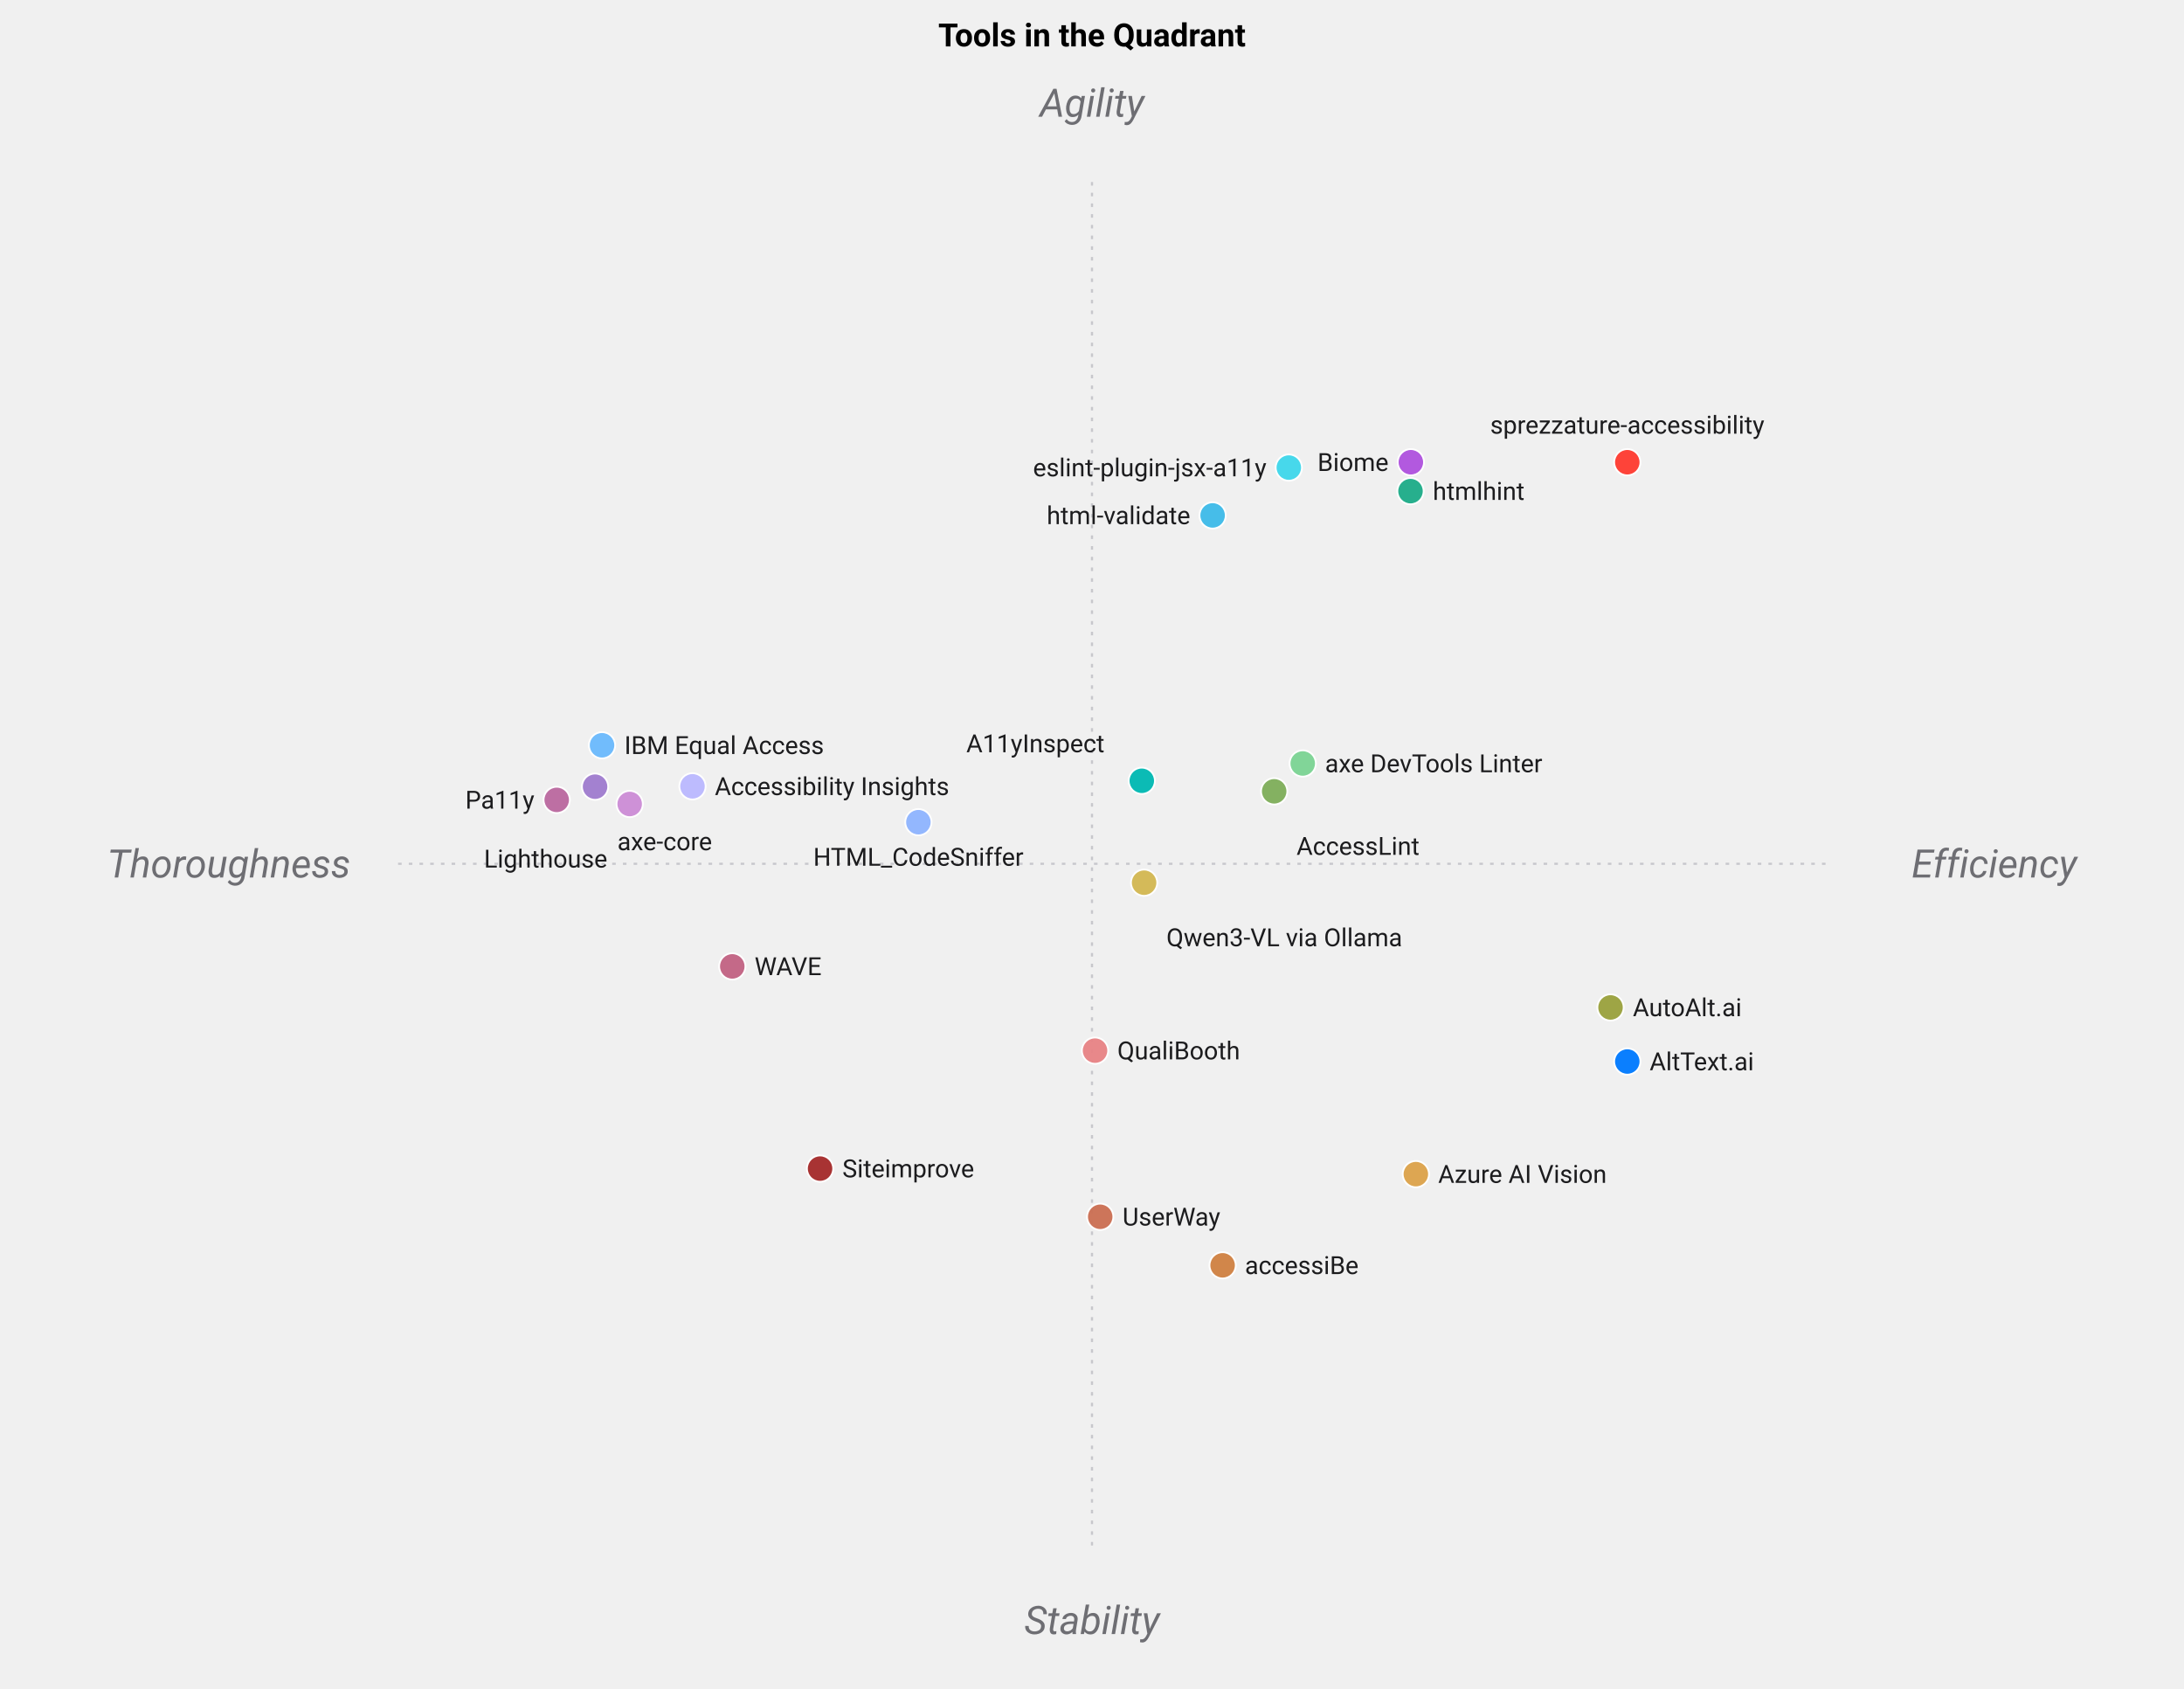
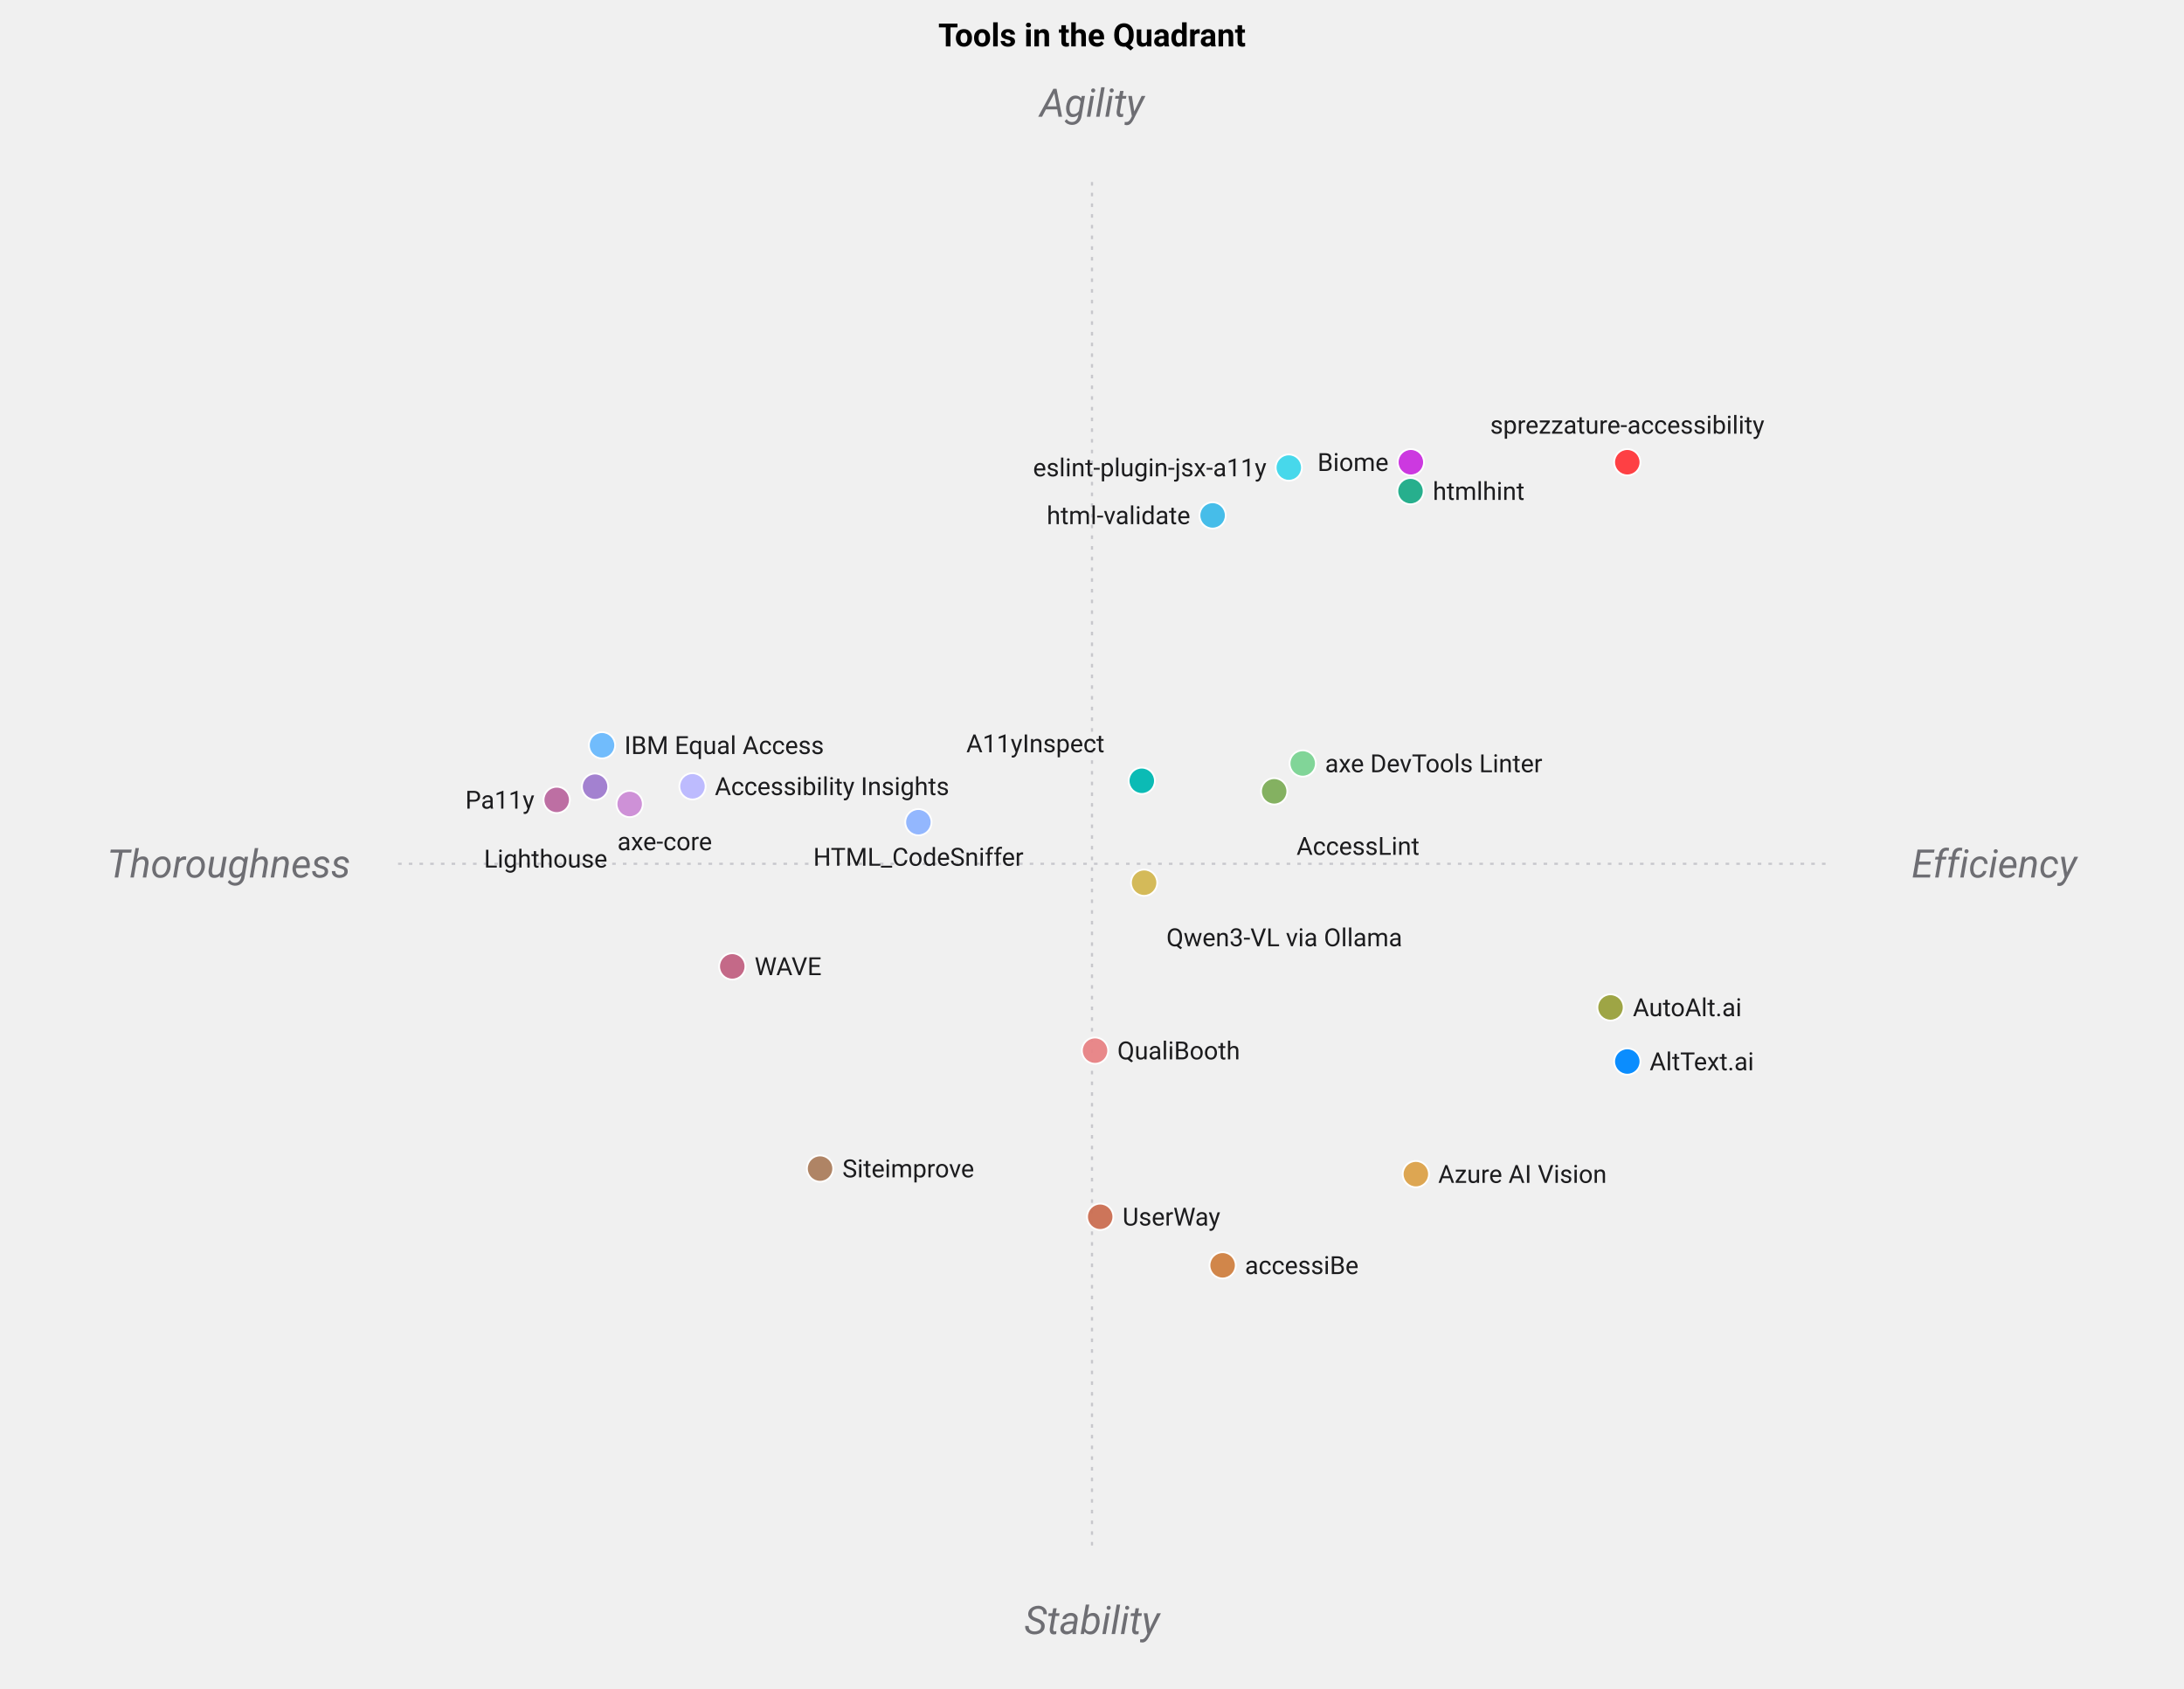
<svg xmlns="http://www.w3.org/2000/svg" width="1224" height="946" viewBox="0 0 1224 946" role="img" aria-labelledby="sp-title sp-desc" font-family="Roboto, -apple-system, Helvetica, Arial, sans-serif">
  <style>.sp-dot{cursor:pointer}.sp-dot:hover circle,.sp-dot:focus circle{stroke-width:2.4}.sp-dot:hover,.sp-dot:focus{filter:brightness(1.08);outline:none}</style>
  <line x1="223.1" y1="484.0" x2="1026.4" y2="484.0" stroke="#C7C7CC" stroke-width="1.2" stroke-dasharray="2,4" />
  <line x1="612.0" y1="866.0" x2="612.0" y2="102.0" stroke="#C7C7CC" stroke-width="1.2" stroke-dasharray="2,4" />
  <text data-pole="right" x="1164.0" y="491.7" font-size="22" font-style="italic" fill="#6E6E73" text-anchor="end">Efficiency</text>
  <text data-pole="left" x="60.0" y="491.7" font-size="22" font-style="italic" fill="#6E6E73" text-anchor="start">Thoroughness</text>
  <text data-pole="top" x="612.0" y="65.4" font-size="22" font-style="italic" fill="#6E6E73" text-anchor="middle">Agility</text>
  <text data-pole="bottom" x="612.0" y="915.6" font-size="22" font-style="italic" fill="#6E6E73" text-anchor="middle">Stability</text>
  <g class="sp-dot" tabindex="0" role="img" aria-label="Tools: sprezzature-accessibility Runs without a browser: 5 Speed in continuous integration: 5 Fit for a pre-commit hook: 5 Install lightness: 5 Points at the source line: 5 Mechanical auto-fix: 4 Drafts the missing alt text: 5 WCAG rule coverage: 2 Time-based media coverage: 5 Catches rendered-page defects: 1 Signal precision: 3 Free or open source: 5 Local and offline: 5 Maturity and ecosystem: 1 Commercial support: 1">
-     <circle cx="912.0" cy="259.0" r="7.36" fill="#FF3B30" stroke="white" stroke-width="1" opacity="0.95" />
+     <circle cx="912.0" cy="259.0" r="7.36" fill="#FF383C" stroke="white" stroke-width="1" opacity="0.95" />
  </g>
  <text x="912.0" y="243.0" font-size="14" fill="#1C1C1E" text-anchor="middle">sprezzature-accessibility</text>
  <g class="sp-dot" tabindex="0" role="img" aria-label="Tools: axe-core Runs without a browser: 1 Speed in continuous integration: 3 Fit for a pre-commit hook: 2 Install lightness: 2 Points at the source line: 2 Mechanical auto-fix: 1 Drafts the missing alt text: 1 WCAG rule coverage: 5 Time-based media coverage: 2 Catches rendered-page defects: 5 Signal precision: 5 Free or open source: 5 Local and offline: 5 Maturity and ecosystem: 5 Commercial support: 5">
    <circle cx="333.5" cy="440.8" r="7.36" fill="#A07CCF" stroke="white" stroke-width="1" opacity="0.95" />
  </g>
  <text x="346.0" y="476.4" font-size="14" fill="#1C1C1E" text-anchor="start">axe-core</text>
  <g class="sp-dot" tabindex="0" role="img" aria-label="Tools: axe DevTools Linter Runs without a browser: 5 Speed in continuous integration: 4 Fit for a pre-commit hook: 4 Install lightness: 3 Points at the source line: 5 Mechanical auto-fix: 2 Drafts the missing alt text: 1 WCAG rule coverage: 4 Time-based media coverage: 1 Catches rendered-page defects: 1 Signal precision: 4 Free or open source: 2 Local and offline: 2 Maturity and ecosystem: 4 Commercial support: 5">
    <circle cx="730.1" cy="427.8" r="7.36" fill="#7CD494" stroke="white" stroke-width="1" opacity="0.95" />
  </g>
  <text x="742.6" y="432.7" font-size="14" fill="#1C1C1E" text-anchor="start">axe DevTools Linter</text>
  <g class="sp-dot" tabindex="0" role="img" aria-label="Tools: Pa11y Runs without a browser: 1 Speed in continuous integration: 2 Fit for a pre-commit hook: 1 Install lightness: 1 Points at the source line: 2 Mechanical auto-fix: 1 Drafts the missing alt text: 1 WCAG rule coverage: 5 Time-based media coverage: 2 Catches rendered-page defects: 5 Signal precision: 3 Free or open source: 5 Local and offline: 5 Maturity and ecosystem: 5 Commercial support: 1">
    <circle cx="312.0" cy="448.2" r="7.36" fill="#BB69A0" stroke="white" stroke-width="1" opacity="0.95" />
  </g>
  <text x="299.5" y="453.1" font-size="14" fill="#1C1C1E" text-anchor="end">Pa11y</text>
  <g class="sp-dot" tabindex="0" role="img" aria-label="Tools: Lighthouse Runs without a browser: 1 Speed in continuous integration: 2 Fit for a pre-commit hook: 1 Install lightness: 2 Points at the source line: 1 Mechanical auto-fix: 1 Drafts the missing alt text: 1 WCAG rule coverage: 3 Time-based media coverage: 2 Catches rendered-page defects: 5 Signal precision: 4 Free or open source: 5 Local and offline: 5 Maturity and ecosystem: 5 Commercial support: 1">
    <circle cx="352.9" cy="450.5" r="7.36" fill="#CD8DD6" stroke="white" stroke-width="1" opacity="0.95" />
  </g>
  <text x="340.4" y="486.1" font-size="14" fill="#1C1C1E" text-anchor="end">Lighthouse</text>
  <g class="sp-dot" tabindex="0" role="img" aria-label="Tools: WAVE Runs without a browser: 1 Speed in continuous integration: 1 Fit for a pre-commit hook: 1 Install lightness: 4 Points at the source line: 2 Mechanical auto-fix: 1 Drafts the missing alt text: 1 WCAG rule coverage: 4 Time-based media coverage: 3 Catches rendered-page defects: 5 Signal precision: 3 Free or open source: 3 Local and offline: 4 Maturity and ecosystem: 5 Commercial support: 3">
    <circle cx="410.4" cy="541.5" r="7.36" fill="#C26383" stroke="white" stroke-width="1" opacity="0.95" />
  </g>
  <text x="422.9" y="546.4" font-size="14" fill="#1C1C1E" text-anchor="start">WAVE</text>
  <g class="sp-dot" tabindex="0" role="img" aria-label="Tools: IBM Equal Access Runs without a browser: 1 Speed in continuous integration: 2 Fit for a pre-commit hook: 2 Install lightness: 2 Points at the source line: 2 Mechanical auto-fix: 1 Drafts the missing alt text: 1 WCAG rule coverage: 5 Time-based media coverage: 3 Catches rendered-page defects: 5 Signal precision: 4 Free or open source: 5 Local and offline: 5 Maturity and ecosystem: 4 Commercial support: 2">
    <circle cx="337.4" cy="417.6" r="7.36" fill="#6BBAFD" stroke="white" stroke-width="1" opacity="0.95" />
  </g>
  <text x="349.9" y="422.5" font-size="14" fill="#1C1C1E" text-anchor="start">IBM Equal Access</text>
  <g class="sp-dot" tabindex="0" role="img" aria-label="Tools: Accessibility Insights Runs without a browser: 1 Speed in continuous integration: 2 Fit for a pre-commit hook: 1 Install lightness: 4 Points at the source line: 2 Mechanical auto-fix: 1 Drafts the missing alt text: 1 WCAG rule coverage: 4 Time-based media coverage: 2 Catches rendered-page defects: 5 Signal precision: 5 Free or open source: 5 Local and offline: 5 Maturity and ecosystem: 4 Commercial support: 2">
    <circle cx="388.1" cy="440.6" r="7.36" fill="#BBB9FF" stroke="white" stroke-width="1" opacity="0.95" />
  </g>
  <text x="400.6" y="445.5" font-size="14" fill="#1C1C1E" text-anchor="start">Accessibility Insights</text>
  <g class="sp-dot" tabindex="0" role="img" aria-label="Tools: HTML_CodeSniffer Runs without a browser: 1 Speed in continuous integration: 2 Fit for a pre-commit hook: 1 Install lightness: 4 Points at the source line: 2 Mechanical auto-fix: 1 Drafts the missing alt text: 1 WCAG rule coverage: 3 Time-based media coverage: 2 Catches rendered-page defects: 4 Signal precision: 2 Free or open source: 5 Local and offline: 5 Maturity and ecosystem: 2 Commercial support: 1">
    <circle cx="514.7" cy="460.7" r="7.36" fill="#8FB4FF" stroke="white" stroke-width="1" opacity="0.95" />
  </g>
  <text x="514.7" y="485.1" font-size="14" fill="#1C1C1E" text-anchor="middle">HTML_CodeSniffer</text>
  <g class="sp-dot" tabindex="0" role="img" aria-label="Tools: eslint-plugin-jsx-a11y Runs without a browser: 5 Speed in continuous integration: 4 Fit for a pre-commit hook: 5 Install lightness: 4 Points at the source line: 5 Mechanical auto-fix: 2 Drafts the missing alt text: 1 WCAG rule coverage: 2 Time-based media coverage: 2 Catches rendered-page defects: 1 Signal precision: 4 Free or open source: 5 Local and offline: 5 Maturity and ecosystem: 4 Commercial support: 1">
    <circle cx="722.3" cy="262.0" r="7.36" fill="#3FD7EB" stroke="white" stroke-width="1" opacity="0.95" />
  </g>
  <text x="709.8" y="266.9" font-size="14" fill="#1C1C1E" text-anchor="end">eslint-plugin-jsx-a11y</text>
  <g class="sp-dot" tabindex="0" role="img" aria-label="Tools: Biome Runs without a browser: 5 Speed in continuous integration: 5 Fit for a pre-commit hook: 5 Install lightness: 5 Points at the source line: 5 Mechanical auto-fix: 3 Drafts the missing alt text: 1 WCAG rule coverage: 2 Time-based media coverage: 2 Catches rendered-page defects: 1 Signal precision: 4 Free or open source: 5 Local and offline: 5 Maturity and ecosystem: 4 Commercial support: 2">
-     <circle cx="790.7" cy="259.0" r="7.36" fill="#AF52DE" stroke="white" stroke-width="1" opacity="0.95" />
+     <circle cx="790.7" cy="259.0" r="7.36" fill="#CB30E0" stroke="white" stroke-width="1" opacity="0.95" />
  </g>
  <text x="778.2" y="263.9" font-size="14" fill="#1C1C1E" text-anchor="end">Biome</text>
  <g class="sp-dot" tabindex="0" role="img" aria-label="Tools: html-validate Runs without a browser: 5 Speed in continuous integration: 4 Fit for a pre-commit hook: 4 Install lightness: 4 Points at the source line: 5 Mechanical auto-fix: 1 Drafts the missing alt text: 1 WCAG rule coverage: 3 Time-based media coverage: 2 Catches rendered-page defects: 1 Signal precision: 4 Free or open source: 5 Local and offline: 5 Maturity and ecosystem: 3 Commercial support: 2">
    <circle cx="679.6" cy="288.8" r="7.36" fill="#3EBBE9" stroke="white" stroke-width="1" opacity="0.95" />
  </g>
  <text x="667.1" y="293.7" font-size="14" fill="#1C1C1E" text-anchor="end">html-validate</text>
  <g class="sp-dot" tabindex="0" role="img" aria-label="Tools: htmlhint Runs without a browser: 5 Speed in continuous integration: 5 Fit for a pre-commit hook: 5 Install lightness: 5 Points at the source line: 5 Mechanical auto-fix: 1 Drafts the missing alt text: 1 WCAG rule coverage: 1 Time-based media coverage: 1 Catches rendered-page defects: 1 Signal precision: 3 Free or open source: 5 Local and offline: 5 Maturity and ecosystem: 3 Commercial support: 1">
    <circle cx="790.5" cy="275.2" r="7.36" fill="#1DAC88" stroke="white" stroke-width="1" opacity="0.95" />
  </g>
  <text x="803.0" y="280.1" font-size="14" fill="#1C1C1E" text-anchor="start">htmlhint</text>
  <g class="sp-dot" tabindex="0" role="img" aria-label="Tools: AccessLint Runs without a browser: 4 Speed in continuous integration: 3 Fit for a pre-commit hook: 2 Install lightness: 5 Points at the source line: 5 Mechanical auto-fix: 1 Drafts the missing alt text: 1 WCAG rule coverage: 4 Time-based media coverage: 2 Catches rendered-page defects: 1 Signal precision: 4 Free or open source: 3 Local and offline: 1 Maturity and ecosystem: 2 Commercial support: 3">
    <circle cx="714.1" cy="443.4" r="7.36" fill="#7FAE5A" stroke="white" stroke-width="1" opacity="0.95" />
  </g>
  <text x="726.6" y="479.0" font-size="14" fill="#1C1C1E" text-anchor="start">AccessLint</text>
  <g class="sp-dot" tabindex="0" role="img" aria-label="Tools: A11yInspect Runs without a browser: 3 Speed in continuous integration: 3 Fit for a pre-commit hook: 4 Install lightness: 4 Points at the source line: 4 Mechanical auto-fix: 1 Drafts the missing alt text: 1 WCAG rule coverage: 4 Time-based media coverage: 2 Catches rendered-page defects: 3 Signal precision: 3 Free or open source: 3 Local and offline: 3 Maturity and ecosystem: 2 Commercial support: 4">
    <circle cx="639.9" cy="437.5" r="7.36" fill="#00B9B2" stroke="white" stroke-width="1" opacity="0.95" />
  </g>
  <text x="619.0" y="421.5" font-size="14" fill="#1C1C1E" text-anchor="end">A11yInspect</text>
  <g class="sp-dot" tabindex="0" role="img" aria-label="Tools: Siteimprove Runs without a browser: 1 Speed in continuous integration: 1 Fit for a pre-commit hook: 1 Install lightness: 5 Points at the source line: 1 Mechanical auto-fix: 1 Drafts the missing alt text: 2 WCAG rule coverage: 5 Time-based media coverage: 3 Catches rendered-page defects: 5 Signal precision: 4 Free or open source: 1 Local and offline: 1 Maturity and ecosystem: 5 Commercial support: 5">
-     <circle cx="459.6" cy="654.8" r="7.36" fill="#A52A2A" stroke="white" stroke-width="1" opacity="0.95" />
+     <circle cx="459.6" cy="654.8" r="7.36" fill="#AC7F5E" stroke="white" stroke-width="1" opacity="0.95" />
  </g>
  <text x="472.1" y="659.7" font-size="14" fill="#1C1C1E" text-anchor="start">Siteimprove</text>
  <g class="sp-dot" tabindex="0" role="img" aria-label="Tools: QualiBooth Runs without a browser: 2 Speed in continuous integration: 2 Fit for a pre-commit hook: 2 Install lightness: 5 Points at the source line: 2 Mechanical auto-fix: 1 Drafts the missing alt text: 1 WCAG rule coverage: 4 Time-based media coverage: 2 Catches rendered-page defects: 4 Signal precision: 3 Free or open source: 1 Local and offline: 1 Maturity and ecosystem: 2 Commercial support: 4">
    <circle cx="613.7" cy="588.7" r="7.36" fill="#E88385" stroke="white" stroke-width="1" opacity="0.95" />
  </g>
  <text x="626.2" y="593.6" font-size="14" fill="#1C1C1E" text-anchor="start">QualiBooth</text>
  <g class="sp-dot" tabindex="0" role="img" aria-label="Tools: accessiBe Runs without a browser: 1 Speed in continuous integration: 1 Fit for a pre-commit hook: 1 Install lightness: 5 Points at the source line: 1 Mechanical auto-fix: 2 Drafts the missing alt text: 3 WCAG rule coverage: 3 Time-based media coverage: 1 Catches rendered-page defects: 3 Signal precision: 1 Free or open source: 1 Local and offline: 1 Maturity and ecosystem: 4 Commercial support: 4">
    <circle cx="685.2" cy="709.0" r="7.36" fill="#D08142" stroke="white" stroke-width="1" opacity="0.95" />
  </g>
  <text x="697.7" y="713.9" font-size="14" fill="#1C1C1E" text-anchor="start">accessiBe</text>
  <g class="sp-dot" tabindex="0" role="img" aria-label="Tools: UserWay Runs without a browser: 1 Speed in continuous integration: 1 Fit for a pre-commit hook: 1 Install lightness: 5 Points at the source line: 1 Mechanical auto-fix: 2 Drafts the missing alt text: 3 WCAG rule coverage: 4 Time-based media coverage: 1 Catches rendered-page defects: 4 Signal precision: 2 Free or open source: 2 Local and offline: 1 Maturity and ecosystem: 4 Commercial support: 4">
    <circle cx="616.6" cy="681.8" r="7.36" fill="#CC6F53" stroke="white" stroke-width="1" opacity="0.95" />
  </g>
  <text x="629.1" y="686.7" font-size="14" fill="#1C1C1E" text-anchor="start">UserWay</text>
  <g class="sp-dot" tabindex="0" role="img" aria-label="Tools: AltText.ai Runs without a browser: 5 Speed in continuous integration: 2 Fit for a pre-commit hook: 1 Install lightness: 5 Points at the source line: 2 Mechanical auto-fix: 3 Drafts the missing alt text: 5 WCAG rule coverage: 1 Time-based media coverage: 1 Catches rendered-page defects: 1 Signal precision: 3 Free or open source: 2 Local and offline: 1 Maturity and ecosystem: 3 Commercial support: 3">
-     <circle cx="912.0" cy="594.8" r="7.36" fill="#007AFF" stroke="white" stroke-width="1" opacity="0.95" />
+     <circle cx="912.0" cy="594.8" r="7.36" fill="#0088FF" stroke="white" stroke-width="1" opacity="0.95" />
  </g>
  <text x="924.5" y="599.7" font-size="14" fill="#1C1C1E" text-anchor="start">AltText.ai</text>
  <g class="sp-dot" tabindex="0" role="img" aria-label="Tools: AutoAlt.ai Runs without a browser: 5 Speed in continuous integration: 2 Fit for a pre-commit hook: 1 Install lightness: 5 Points at the source line: 2 Mechanical auto-fix: 3 Drafts the missing alt text: 4 WCAG rule coverage: 1 Time-based media coverage: 1 Catches rendered-page defects: 1 Signal precision: 3 Free or open source: 3 Local and offline: 1 Maturity and ecosystem: 2 Commercial support: 3">
    <circle cx="902.6" cy="564.5" r="7.36" fill="#9AA23D" stroke="white" stroke-width="1" opacity="0.95" />
  </g>
  <text x="915.1" y="569.4" font-size="14" fill="#1C1C1E" text-anchor="start">AutoAlt.ai</text>
  <g class="sp-dot" tabindex="0" role="img" aria-label="Tools: Azure AI Vision Runs without a browser: 5 Speed in continuous integration: 2 Fit for a pre-commit hook: 1 Install lightness: 5 Points at the source line: 1 Mechanical auto-fix: 1 Drafts the missing alt text: 4 WCAG rule coverage: 1 Time-based media coverage: 1 Catches rendered-page defects: 1 Signal precision: 3 Free or open source: 1 Local and offline: 1 Maturity and ecosystem: 5 Commercial support: 5">
    <circle cx="793.5" cy="657.9" r="7.36" fill="#DCA34A" stroke="white" stroke-width="1" opacity="0.95" />
  </g>
  <text x="806.0" y="662.8" font-size="14" fill="#1C1C1E" text-anchor="start">Azure AI Vision</text>
  <g class="sp-dot" tabindex="0" role="img" aria-label="Tools: Qwen3-VL via Ollama Runs without a browser: 5 Speed in continuous integration: 1 Fit for a pre-commit hook: 1 Install lightness: 1 Points at the source line: 1 Mechanical auto-fix: 1 Drafts the missing alt text: 4 WCAG rule coverage: 1 Time-based media coverage: 1 Catches rendered-page defects: 1 Signal precision: 2 Free or open source: 5 Local and offline: 5 Maturity and ecosystem: 4 Commercial support: 1">
    <circle cx="641.2" cy="494.6" r="7.36" fill="#D3B852" stroke="white" stroke-width="1" opacity="0.95" />
  </g>
  <text x="653.7" y="530.2" font-size="14" fill="#1C1C1E" text-anchor="start">Qwen3-VL via Ollama</text>
  <text x="612.0" y="26" font-size="18" font-weight="bold" fill="#000" text-anchor="middle">Tools in the Quadrant</text>
</svg>
